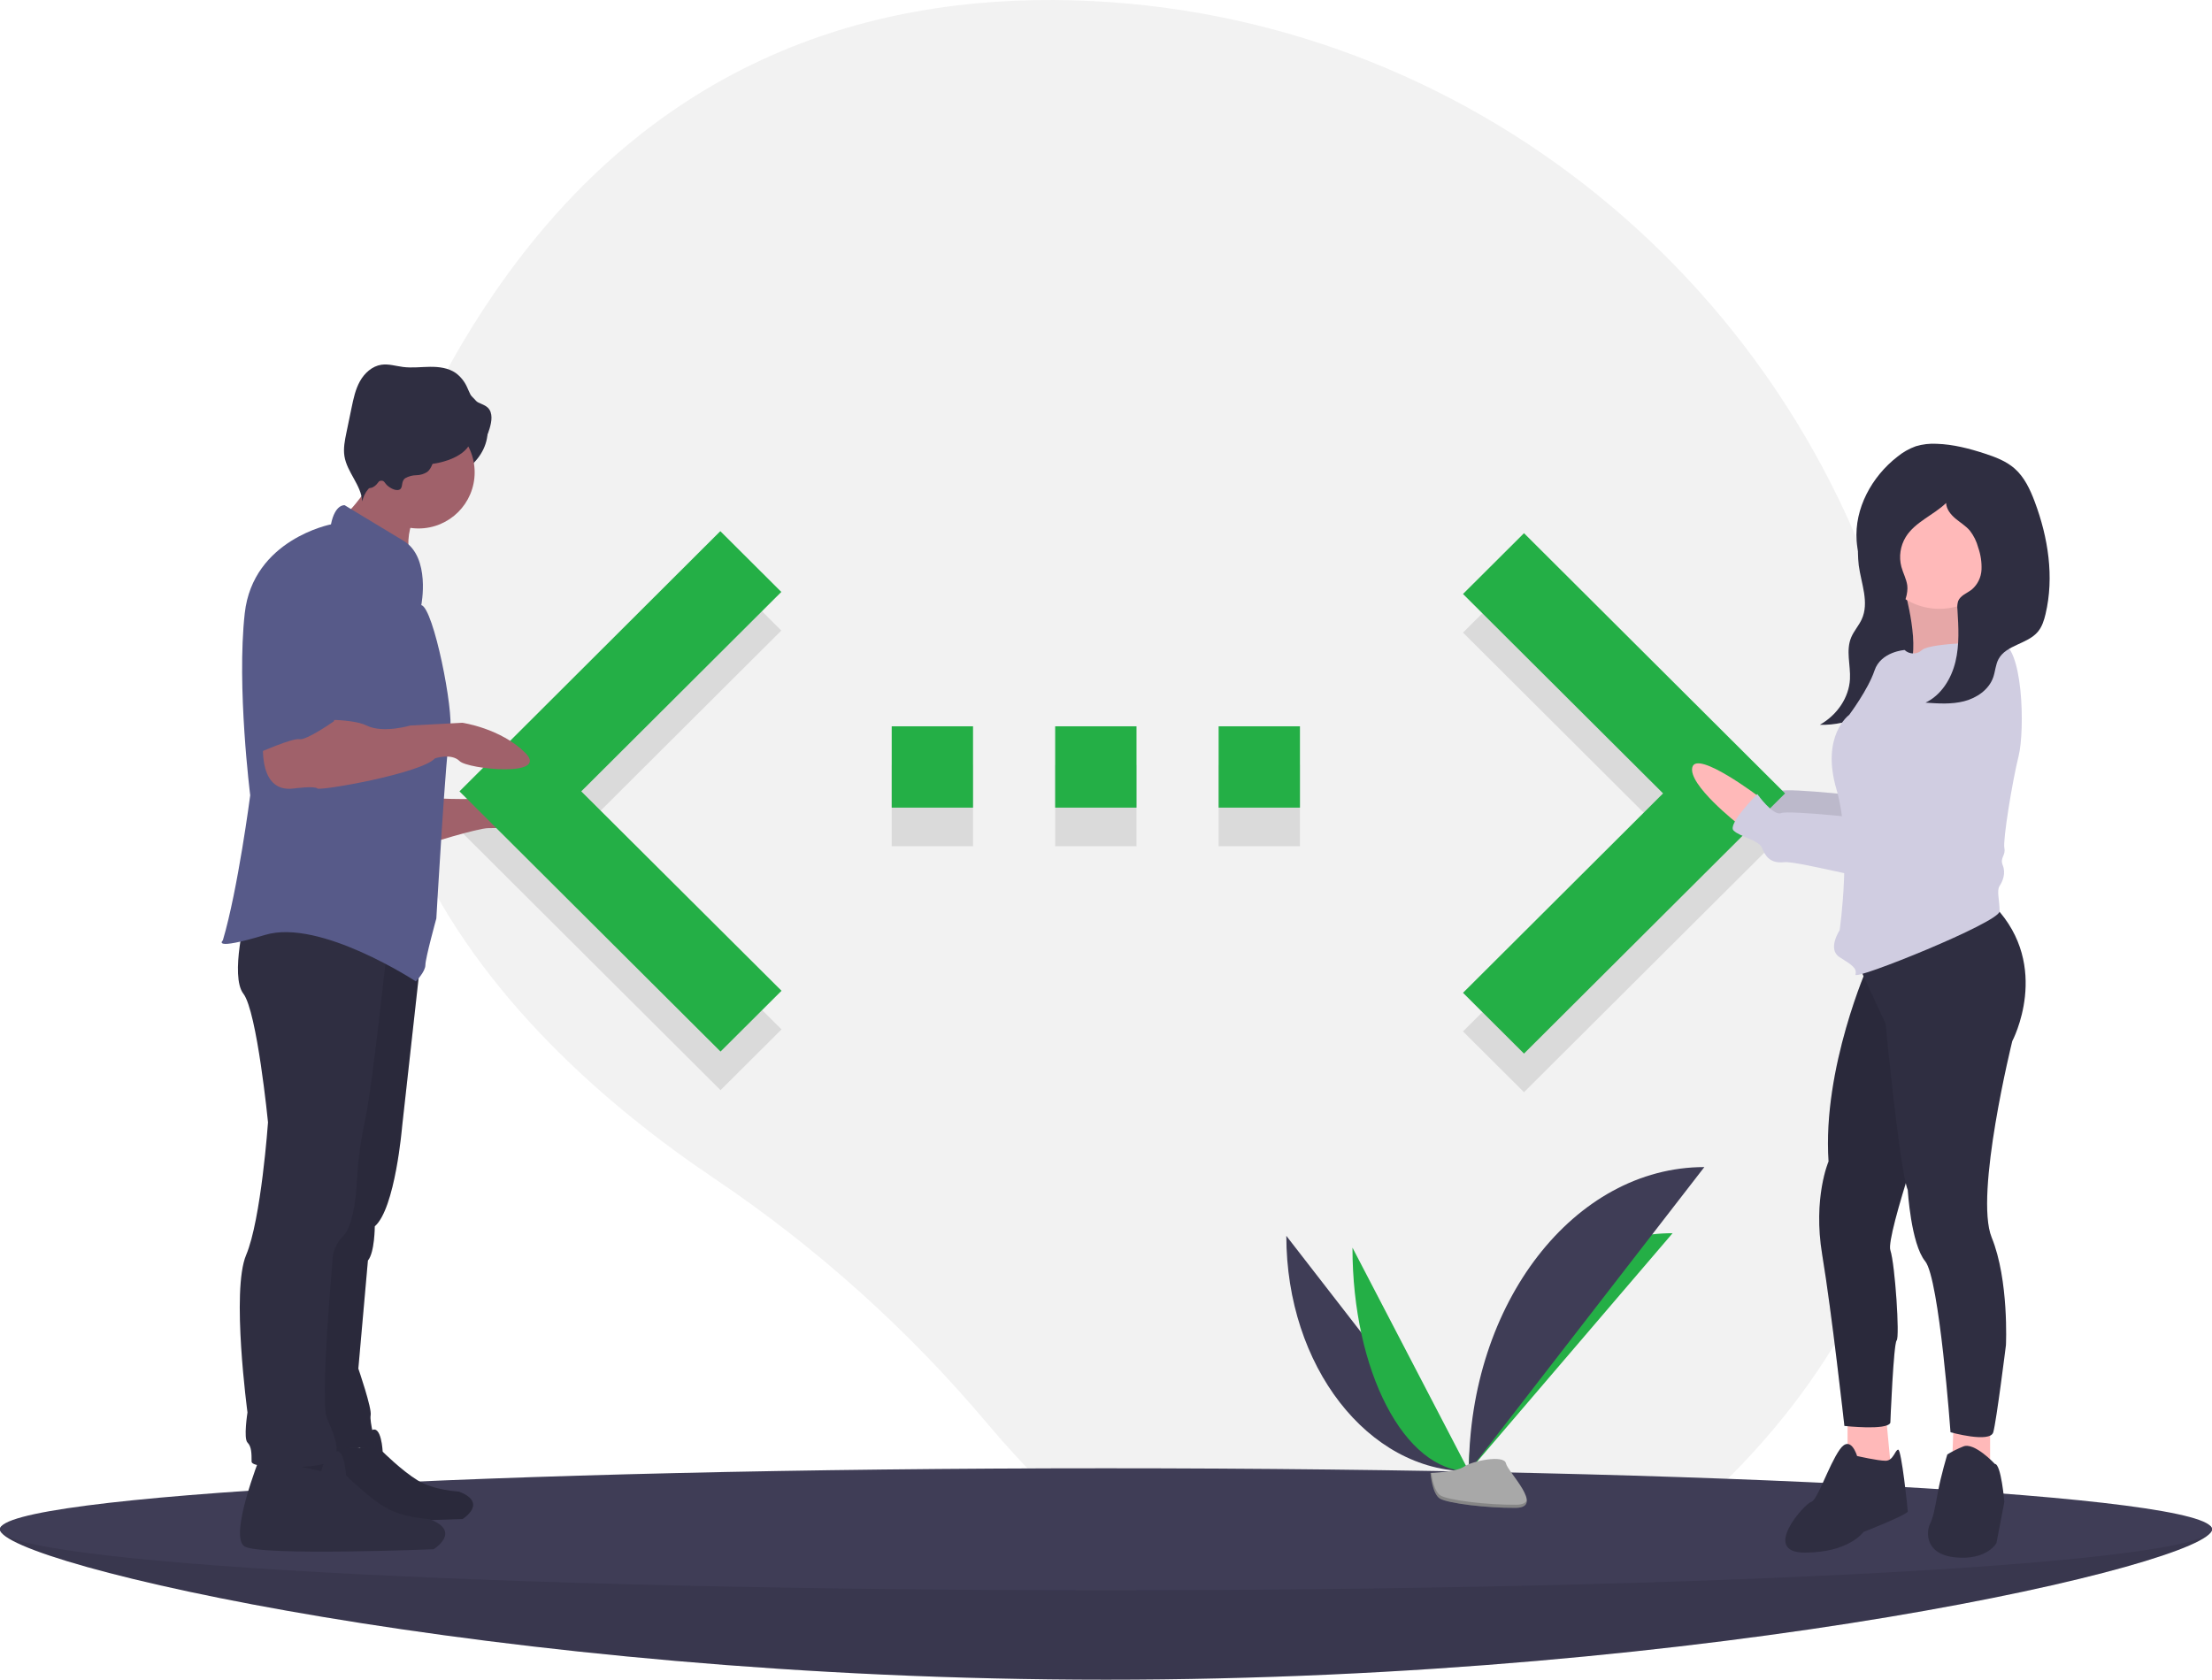
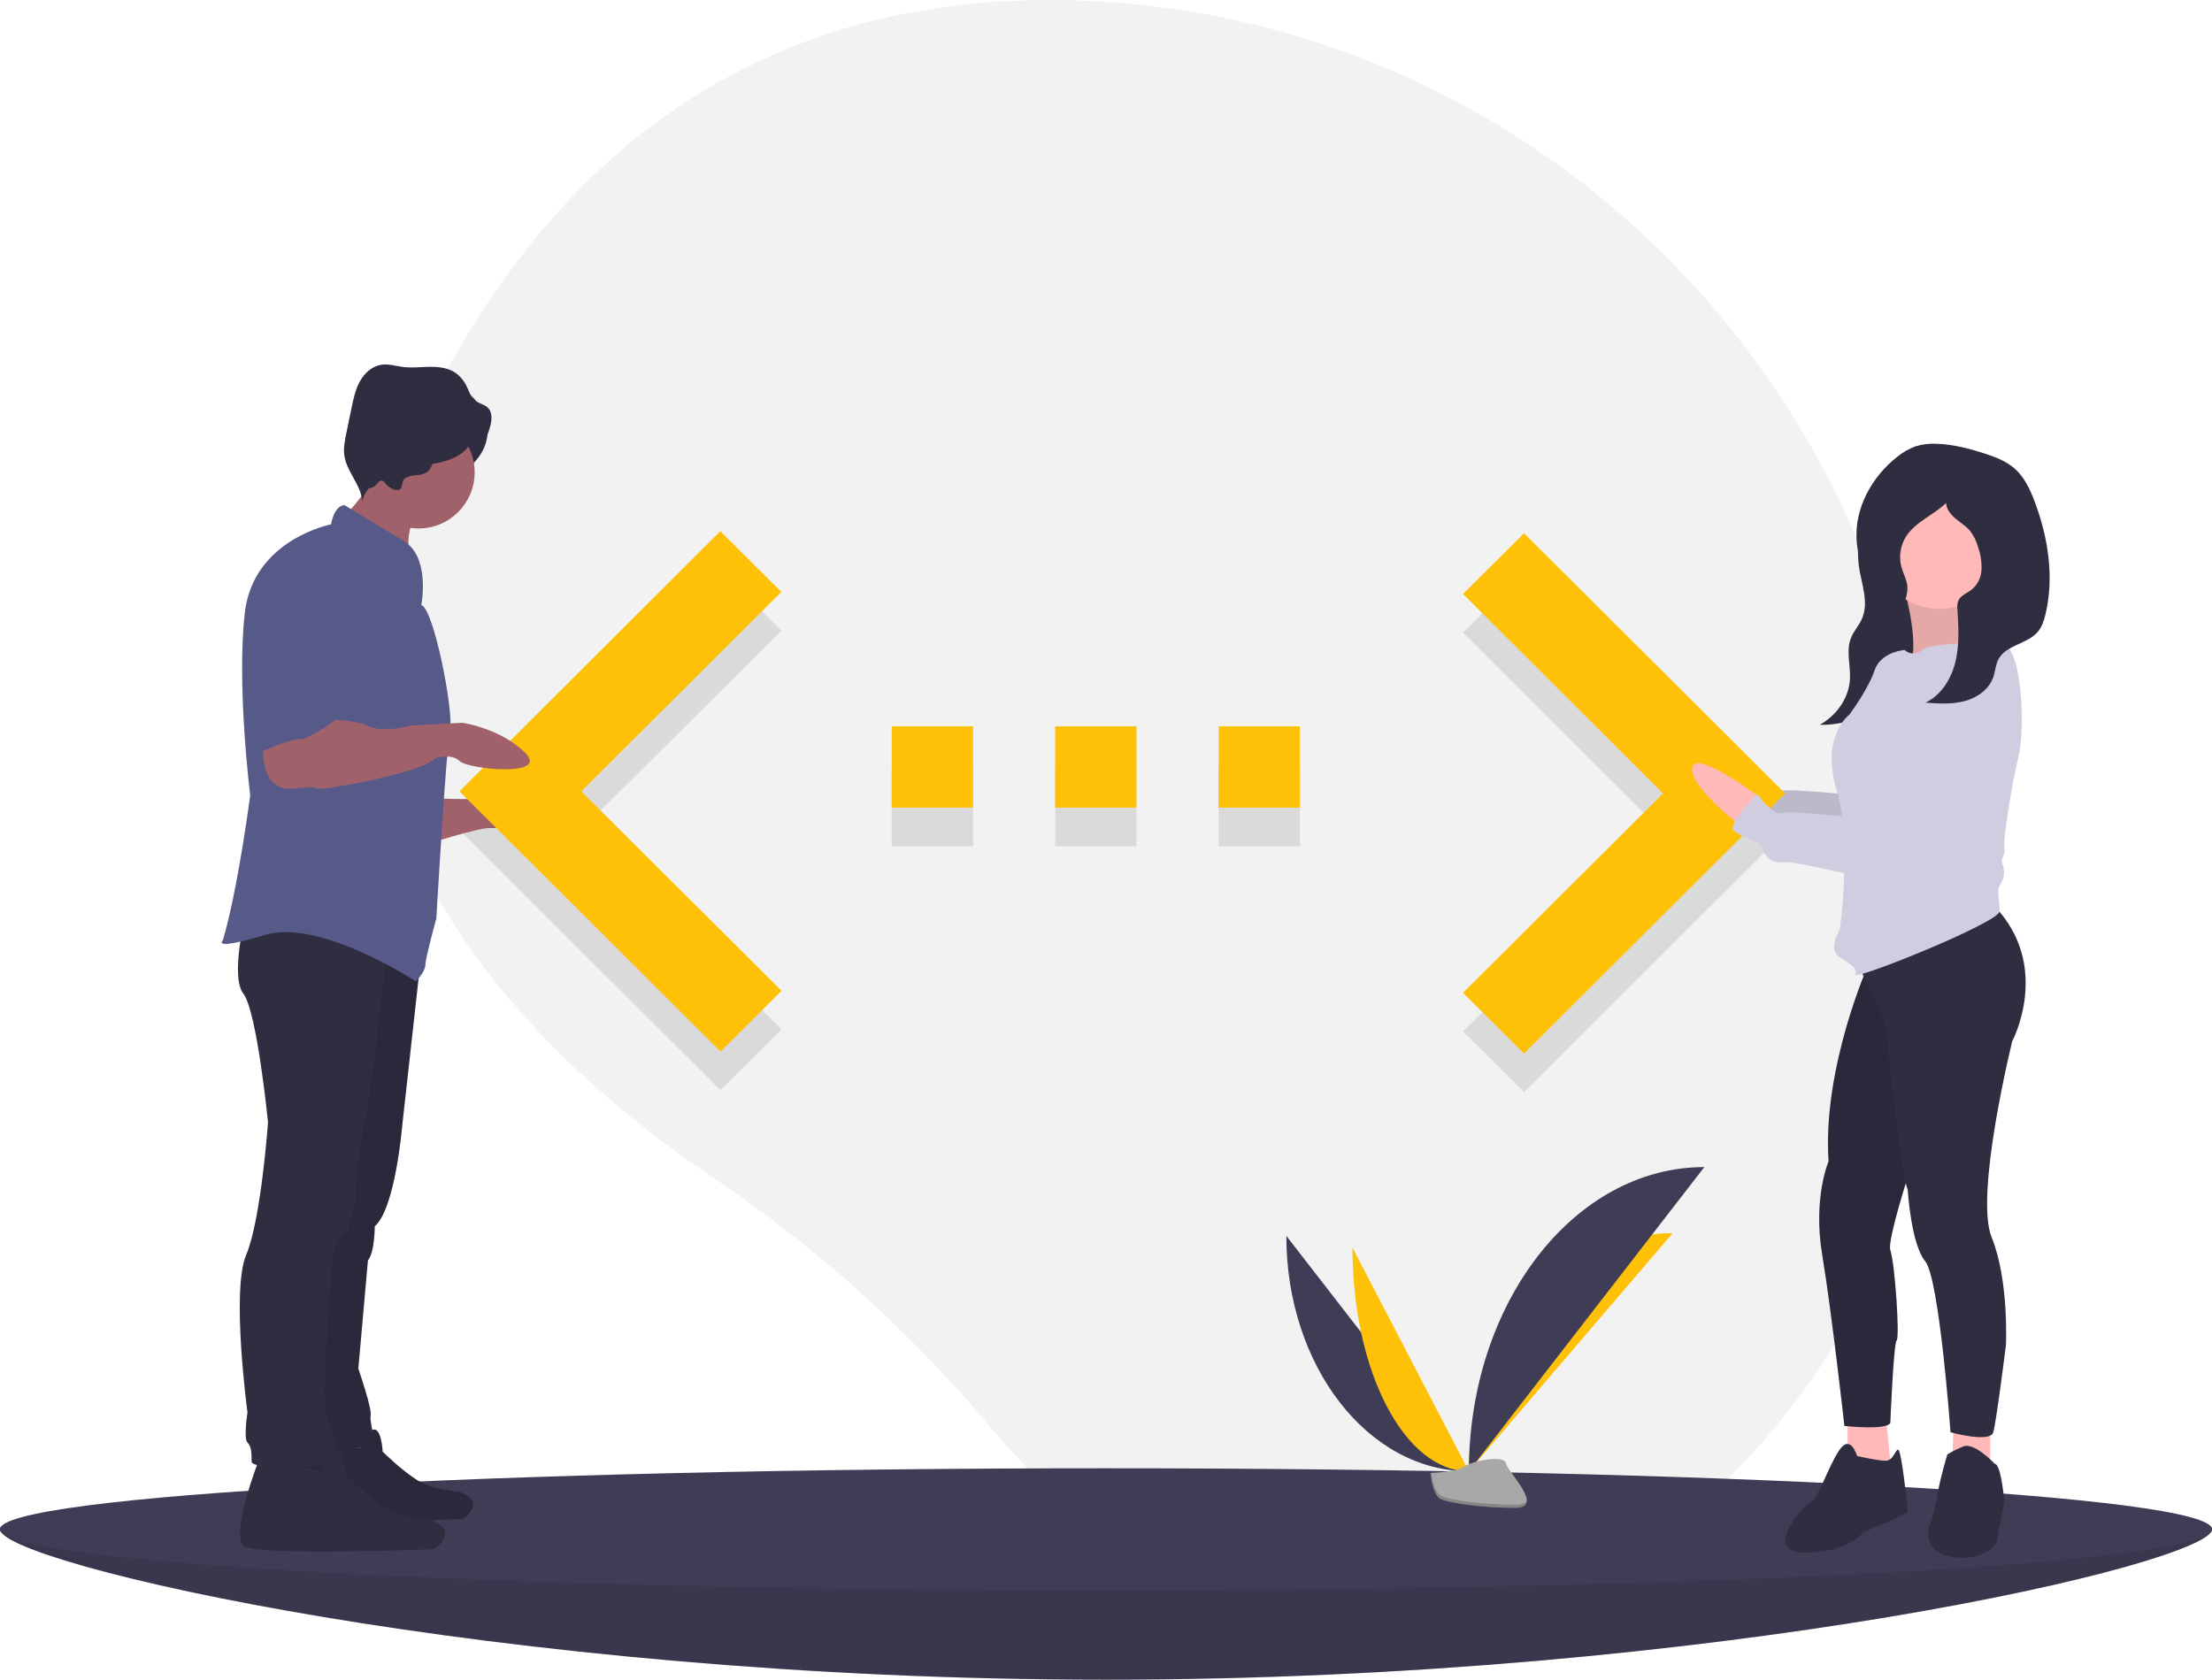
<svg xmlns="http://www.w3.org/2000/svg" id="a6ee8617-cc99-4eb9-a93b-e1a7e83c9724" data-name="Layer 1" width="1088" height="826.294" viewBox="0 0 1088 826.294">
  <path d="M990.987,366.241C943.167,178.201,777.934,42.463,583.985,37.019,481.451,34.141,373.556,68.147,295,187.147c-140.427,212.725,8.63,359.725,112.547,429.576A650.24,650.24,0,0,1,541.95,737.523C612.143,820.819,747.179,924.325,908,762.147,1024.564,644.6,1022.84,491.494,990.987,366.241Z" transform="translate(-56 -36.85319)" fill="#f2f2f2" />
  <polygon points="719.6 507.394 818 409.294 719.6 311.194 749.6 281.294 878 409.294 749.6 537.294 719.6 507.394 719.6 507.394" opacity="0.1" />
  <path d="M494.6,453.147h40v-40h-40Zm200.8-40h-40v40h40Zm-120.4,40h40v-40H575Z" transform="translate(-56 -36.85319)" opacity="0.1" />
  <polygon points="384.4 506.394 285.9 408.294 384.3 310.194 354.3 280.294 226 408.294 354.4 536.294 384.4 506.394" opacity="0.1" />
  <path d="M1144,789.147c0,16.569-243.557,74-544,74s-544-57.431-544-74,243.557,14,544,14S1144,772.578,1144,789.147Z" transform="translate(-56 -36.85319)" fill="#3f3d56" />
  <path d="M1144,789.147c0,16.569-243.557,74-544,74s-544-57.431-544-74,243.557,14,544,14S1144,772.578,1144,789.147Z" transform="translate(-56 -36.85319)" opacity="0.1" />
  <ellipse cx="544" cy="752.294" rx="544" ry="30" fill="#3f3d56" />
  <path d="M688.696,644.806c0,64.016,40.16,115.817,89.791,115.817" transform="translate(-56 -36.85319)" fill="#3f3d56" />
-   <path d="M778.487,760.623c0-64.735,44.817-117.118,100.201-117.118" transform="translate(-56 -36.85319)" fill="#24af46" />
-   <path d="M721.229,650.609c0,60.809,25.61,110.014,57.258,110.014" transform="translate(-56 -36.85319)" fill="#24af46" />
+   <path d="M778.487,760.623c0-64.735,44.817-117.118,100.201-117.118" transform="translate(-56 -36.85319)" fill="#ffc107" />
+   <path d="M721.229,650.609c0,60.809,25.61,110.014,57.258,110.014" transform="translate(-56 -36.85319)" fill="#ffc107" />
  <path d="M778.487,760.623c0-82.717,51.801-149.651,115.817-149.651" transform="translate(-56 -36.85319)" fill="#3f3d56" />
  <path d="M759.597,761.44s12.734-.392,16.571-3.125,19.588-5.996,20.54-1.613,19.137,21.798,4.76,21.914-33.404-2.239-37.235-4.573S759.597,761.44,759.597,761.44Z" transform="translate(-56 -36.85319)" fill="#a8a8a8" />
  <path d="M801.725,777.09c-14.376.116-33.404-2.239-37.235-4.573-2.917-1.777-4.079-8.153-4.468-11.094-.269.012-.425.017-.425.017s.807,10.27,4.637,12.603,22.858,4.689,37.235,4.573c4.15-.033,5.583-1.51,5.505-3.697C806.397,776.24,804.814,777.065,801.725,777.09Z" transform="translate(-56 -36.85319)" opacity="0.2" />
  <path d="M921.533,419.706s-30.788-23.376-33.125-14.807,22.591,28.044,22.591,28.044Z" transform="translate(-56 -36.85319)" fill="#ffb9b9" />
  <path d="M921.533,419.706s-30.788-23.376-33.125-14.807,22.591,28.044,22.591,28.044Z" transform="translate(-56 -36.85319)" opacity="0.1" />
  <path d="M1023.173,345.695s-36.612,65.435-37.391,74.783-.779,10.127-3.895,9.348-45.96-5.453-49.855-3.895-11.685-9.348-11.685-9.348-14.801,14.801-11.685,17.917S921.125,439.174,922.683,443.069s3.895,7.79,10.906,7.011S988.118,462.544,994.35,460.207s7.79-6.232,10.906-6.232,9.348-3.116,9.348-3.895,21.812-42.065,21.812-42.065S1062.122,351.927,1023.173,345.695Z" transform="translate(-56 -36.85319)" fill="#d0cde1" />
  <path d="M1023.173,345.695s-36.612,65.435-37.391,74.783-.779,10.127-3.895,9.348-45.96-5.453-49.855-3.895-11.685-9.348-11.685-9.348-14.801,14.801-11.685,17.917S921.125,439.174,922.683,443.069s3.895,7.79,10.906,7.011S988.118,462.544,994.35,460.207s7.79-6.232,10.906-6.232,9.348-3.116,9.348-3.895,21.812-42.065,21.812-42.065S1062.122,351.927,1023.173,345.695Z" transform="translate(-56 -36.85319)" opacity="0.1" />
  <path d="M970.054,302.557a64.789,64.789,0,0,0,.2,12.42c1.183,8.95,5.303,18.279,1.411,26.633-1.413,3.032-3.806,5.675-5.109,8.743-2.759,6.496-.258,13.702-.633,20.616-.484,8.932-6.165,17.538-14.807,22.432,14.763.459,28.804-6.841,38.093-16.788s14.463-22.284,18.341-34.628a75.281,75.281,0,0,0,3.805-17.922,25.835,25.835,0,0,0-1.208-10.386,39.575,39.575,0,0,0-5.342-9.123c-2.326-3.27-4.716-6.605-8.148-9.038-4.227-2.997-12.378-6.006-17.985-5.57C971.793,290.481,970.343,297.783,970.054,302.557Z" transform="translate(-56 -36.85319)" fill="#2f2e41" />
  <path d="M992.792,327s8.569,30.381,1.558,38.949,42.065-3.895,42.065-3.895-24.149-24.149-12.464-39.728Z" transform="translate(-56 -36.85319)" fill="#ffb9b9" />
  <path d="M992.792,327s8.569,30.381,1.558,38.949,42.065-3.895,42.065-3.895-24.149-24.149-12.464-39.728Z" transform="translate(-56 -36.85319)" opacity="0.1" />
-   <polygon points="719.6 488.394 818 390.294 719.6 292.194 749.6 262.294 878 390.294 749.6 518.294 719.6 488.394 719.6 488.394" fill="#24af46" />
+   <polygon points="719.6 488.394 818 390.294 719.6 292.194 749.6 262.294 878 390.294 749.6 518.294 719.6 488.394 719.6 488.394" fill="#ffc107" />
  <polygon points="908.748 695.221 908.748 717.812 920.433 731.833 930.56 727.159 927.444 694.442 908.748 695.221" fill="#ffb9b9" />
  <path d="M969.422,753.107s-3.116-10.906-8.569-3.116-10.906,24.928-14.022,25.707-24.928,24.928-3.116,24.928,28.823-10.127,28.823-10.127,21.812-8.569,21.812-10.127-3.116-30.381-4.674-30.381-2.337,5.453-6.232,5.453S969.422,753.107,969.422,753.107Z" transform="translate(-56 -36.85319)" fill="#2f2e41" />
  <polygon points="960.941 699.116 960.162 720.149 978.857 727.938 978.857 697.558 960.941 699.116" fill="#ffb9b9" />
  <path d="M1037.194,757.002s-10.127-10.906-15.58-8.569a53.812,53.812,0,0,0-7.79,3.895s-3.116,10.127-4.674,18.696-2.337,12.464-3.895,15.58-3.116,14.801,12.464,16.359,20.254-7.011,20.254-7.011l3.895-20.254S1040.31,757.002,1037.194,757.002Z" transform="translate(-56 -36.85319)" fill="#2f2e41" />
  <path d="M974.875,511.62s-22.591,50.634-19.475,96.595c0,0-7.79,17.917-3.116,45.96S963.19,738.306,963.19,738.306s21.033,2.337,22.591-1.558c0,0,1.558-38.949,3.116-40.507s-.779-37.391-3.116-44.402,21.812-76.341,21.812-76.341l-6.232-86.468Z" transform="translate(-56 -36.85319)" fill="#2f2e41" />
  <path d="M974.875,511.62s-22.591,50.634-19.475,96.595c0,0-7.79,17.917-3.116,45.96S963.19,738.306,963.19,738.306s21.033,2.337,22.591-1.558c0,0,1.558-38.949,3.116-40.507s-.779-37.391-3.116-44.402,21.812-76.341,21.812-76.341l-6.232-86.468Z" transform="translate(-56 -36.85319)" opacity="0.1" />
  <path d="M968.643,508.504l14.801,31.939s7.011,72.446,10.906,81.794c0,0,1.558,26.486,8.569,35.055s12.464,84.131,12.464,84.131,19.475,5.453,21.033,0,6.232-42.844,6.232-42.844,1.558-31.939-7.011-52.971,10.127-96.595,10.127-96.595,19.475-36.612-8.569-66.214Z" transform="translate(-56 -36.85319)" fill="#2f2e41" />
  <circle cx="953.93" cy="267.556" r="31.939" fill="#ffb9b9" />
  <path d="M1039.531,352.706s-33.497,0-38.17,3.895a6.215,6.215,0,0,1-8.569,0s-11.685.779-14.801,10.127-12.464,21.812-12.464,21.812-14.022,10.127-6.232,36.612,1.558,69.33,1.558,69.33-6.232,9.348,0,13.243,8.569,5.453,7.79,8.569,70.888-25.707,70.888-31.16-1.558-10.127,0-12.464,3.116-6.232,1.558-10.127,1.558-4.674.779-8.569,3.895-32.718,7.011-45.181S1051.216,353.485,1039.531,352.706Z" transform="translate(-56 -36.85319)" fill="#d0cde1" />
  <path d="M921.533,429.054s-30.788-23.376-33.125-14.807S910.998,442.29,910.998,442.29Z" transform="translate(-56 -36.85319)" fill="#ffb9b9" />
  <path d="M1023.173,356.601s-36.612,65.435-37.391,74.783-.779,10.127-3.895,9.348-45.96-5.453-49.855-3.895-11.685-9.348-11.685-9.348S905.545,442.29,908.661,445.406s12.464,4.674,14.022,8.569,3.895,7.79,10.906,7.011S988.118,473.45,994.35,471.113s7.79-6.232,10.906-6.232,9.348-3.116,9.348-3.895,21.812-42.065,21.812-42.065S1062.122,362.833,1023.173,356.601Z" transform="translate(-56 -36.85319)" fill="#d0cde1" />
  <path d="M994.114,324.814c-.443-3.163-2.063-6.033-2.894-9.117a18.925,18.925,0,0,1,2.155-14.696c4.581-7.399,13.575-10.676,19.848-16.709.13,3.073,2.262,5.699,4.619,7.675s5.059,3.579,7.055,5.919a23.184,23.184,0,0,1,4.109,8.324,29.246,29.246,0,0,1,1.623,10.917,13.689,13.689,0,0,1-4.731,9.702c-2.336,1.846-5.601,2.901-6.73,5.657a9.644,9.644,0,0,0-.375,4.27c.535,8.57,1.035,17.293-.984,25.64s-6.963,16.41-14.712,20.111c6.368.452,12.87.892,19.049-.715s12.087-5.655,14.217-11.673c1.051-2.969,1.15-6.271,2.643-9.044,3.779-7.018,14.214-7.338,19.34-13.443,2.051-2.443,3.044-5.591,3.779-8.695,4.328-18.265,1.287-37.659-5.302-55.235-2.271-6.058-5.099-12.158-9.97-16.415-4.145-3.623-9.439-5.619-14.673-7.324-7.64-2.488-15.51-4.527-23.54-4.789a29.897,29.897,0,0,0-10.333,1.206,30.722,30.722,0,0,0-9.092,5.179c-12.579,9.788-21.144,25.432-20.007,41.33.688,9.62,4.764,18.724,10,26.823,1.831,2.833,6.158,8.873,10.18,7.092C993.037,335.187,994.593,328.23,994.114,324.814Z" transform="translate(-56 -36.85319)" fill="#2f2e41" />
-   <path d="M494.6,434.147h40v-40h-40Zm200.8-40h-40v40h40Zm-120.4,40h40v-40H575Z" transform="translate(-56 -36.85319)" fill="#24af46" />
+   <path d="M494.6,434.147h40v-40h-40Zm200.8-40h-40v40h40Zm-120.4,40h40v-40H575Z" transform="translate(-56 -36.85319)" fill="#ffc107" />
  <ellipse cx="206.206" cy="211.839" rx="33.657" ry="26.252" fill="#2f2e41" />
  <path d="M267.928,429.429s30.291,2.019,35.676-2.019,28.272,5.385,30.291,10.77-32.311,6.058-37.696,6.058-30.964,8.078-30.964,8.078Z" transform="translate(-56 -36.85319)" fill="#a0616a" />
  <path d="M205.552,742.992s-14.117,35.599-6.752,39.896,84.702,1.228,84.702,1.228,12.889-7.979-1.841-13.503c0,0-12.276-.614-20.255-5.524s-17.186-14.117-17.186-14.117-.614-13.503-5.524-10.434a12.614,12.614,0,0,0-5.524,8.593Z" transform="translate(-56 -36.85319)" fill="#2f2e41" />
  <path d="M205.552,742.992s-14.117,35.599-6.752,39.896,84.702,1.228,84.702,1.228,12.889-7.979-1.841-13.503c0,0-12.276-.614-20.255-5.524s-17.186-14.117-17.186-14.117-.614-13.503-5.524-10.434a12.614,12.614,0,0,0-5.524,8.593Z" transform="translate(-56 -36.85319)" opacity="0.1" />
-   <polygon points="384.4 487.394 285.9 389.294 384.3 291.194 354.3 261.294 226 389.294 354.4 517.294 384.4 487.394" fill="#24af46" />
+   <polygon points="384.4 487.394 285.9 389.294 384.3 291.194 354.3 261.294 226 389.294 354.4 517.294 384.4 487.394" fill="#ffc107" />
  <path d="M183.785,753.882s-15.482,39.042-7.405,43.754,92.893,1.346,92.893,1.346,14.136-8.751-2.019-14.809c0,0-13.463-.673-22.214-6.058S226.193,762.633,226.193,762.633s-.673-14.809-6.058-11.443a13.834,13.834,0,0,0-6.058,9.424Z" transform="translate(-56 -36.85319)" fill="#2f2e41" />
  <path d="M263.216,506.167l-9.424,84.815s-3.366,40.388-13.463,49.139c0,0,0,12.79-3.366,16.828l-4.712,53.178s6.731,19.521,6.058,22.887,2.693,14.136,2.019,15.482-32.311,0-32.311,0l6.731-108.375,20.867-150.783Z" transform="translate(-56 -36.85319)" fill="#2f2e41" />
  <path d="M263.216,506.167l-9.424,84.815s-3.366,40.388-13.463,49.139c0,0,0,12.79-3.366,16.828l-4.712,53.178s6.731,19.521,6.058,22.887,2.693,14.136,2.019,15.482-32.311,0-32.311,0l6.731-108.375,20.867-150.783Z" transform="translate(-56 -36.85319)" opacity="0.1" />
  <path d="M246.387,503.475s-7.405,69.333-10.77,84.142a191.451,191.451,0,0,0-4.039,29.618s-.673,21.54-6.731,27.599a18.194,18.194,0,0,0-5.385,13.463s-6.058,67.987-2.693,76.065,6.731,14.809,3.366,20.194-40.388,5.385-40.388,1.346,0-7.405-2.019-9.424,0-14.809,0-14.809-8.078-59.909-.673-77.411,10.77-65.294,10.77-65.294-5.385-54.524-12.116-63.275,1.346-39.715,1.346-39.715Z" transform="translate(-56 -36.85319)" fill="#2f2e41" />
  <path d="M227.436,288.165c.783,1.783,2.656,2.775,4.361,3.715,9.883,5.445,18.156,13.339,26.306,21.142a30.882,30.882,0,0,1,1.225-20.884c.973-2.253,2.249-4.676,1.553-7.03-.512-1.731-1.986-2.98-3.413-4.084a105.835,105.835,0,0,0-10.41-7.102c-2.52-1.508-7.702-5.522-10.595-5.085-.152,3.908-.231,7.402-1.942,11.054C234.115,280.757,227.735,288.847,227.436,288.165Z" transform="translate(-56 -36.85319)" fill="#a0616a" />
  <circle cx="205.869" cy="232.369" r="27.599" fill="#a0616a" />
  <path d="M263.216,334.517s4.712-23.56-8.751-31.637-28.945-17.502-28.945-17.502-4.712-.673-6.731,9.424c0,0-38.369,7.405-42.408,43.754s2.693,89.527,2.693,89.527-6.058,46.447-13.463,71.353c0,0-6.058,5.385,20.867-2.693S260.523,519.63,260.523,519.63s4.712-4.712,4.712-8.078,5.385-22.887,5.385-22.887,4.712-82.796,6.731-92.22S269.274,335.863,263.216,334.517Z" transform="translate(-56 -36.85319)" fill="#575a89" />
  <path d="M255.365,272.066a11.509,11.509,0,0,1,5.413-1.442,10.301,10.301,0,0,0,5.354-1.595c2.607-2.001,2.798-5.869,4.705-8.546,2.761-3.875,8.27-4.342,13.024-4.148,2.908.119,6.04.292,8.488-1.281,2.514-1.615,3.653-4.657,4.501-7.522,1.002-3.388,1.651-7.531-.833-10.044-1.725-1.745-4.448-2.09-6.364-3.622-1.987-1.589-2.804-4.175-3.884-6.478a17.507,17.507,0,0,0-5.637-7.061c-3.615-2.511-8.231-3.075-12.633-3.028s-8.821.626-13.189.086c-3.579-.443-7.147-1.633-10.715-1.105-4.546.672-8.307,4.102-10.546,8.114s-3.201,8.592-4.133,13.092l-2.535,12.238c-.786,3.796-1.576,7.692-.969,11.521,1.258,7.937,8.277,14.245,8.76,22.266a13.669,13.669,0,0,1,8.343-9.921,2.611,2.611,0,0,1,1.7-.206c.697.223,1.105.92,1.545,1.505,1.153,1.533,4.775,3.859,6.829,2.771C254.427,276.687,253.055,273.632,255.365,272.066Z" transform="translate(-56 -36.85319)" fill="#2f2e41" />
  <path d="M185.805,397.792s-4.712,29.618,14.809,26.926c0,0,10.097-1.346,11.443,0s51.158-7.405,57.89-14.809c0,0,8.078-2.693,12.116,1.346s44.427,8.078,32.311-4.039-30.964-14.809-30.964-14.809l-25.579,1.346s-13.463,4.039-21.54,0-30.964-2.693-30.964-2.693Z" transform="translate(-56 -36.85319)" fill="#a0616a" />
  <path d="M213.403,304.226s-30.291,3.366-30.291,47.12v55.87s16.828-7.405,20.194-6.731,16.828-8.751,16.828-8.751,15.482-36.349,14.136-46.447S233.598,305.572,213.403,304.226Z" transform="translate(-56 -36.85319)" fill="#575a89" />
  <ellipse cx="205.869" cy="215.204" rx="25.916" ry="13.463" fill="#2f2e41" />
  <ellipse cx="181.636" cy="217.56" rx="9.087" ry="22.55" fill="#2f2e41" />
</svg>
